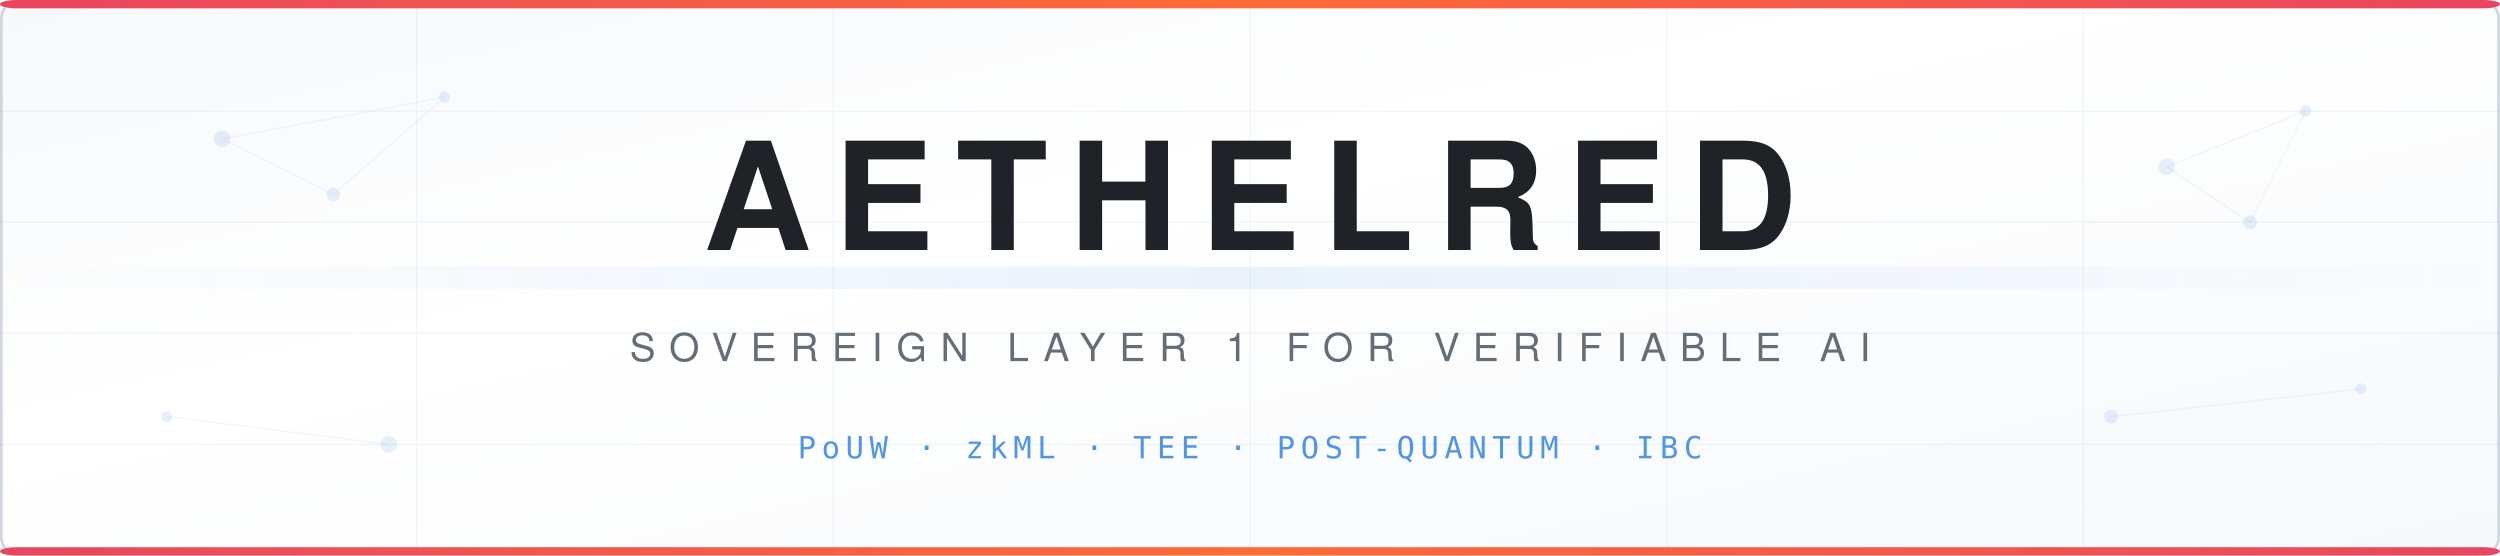
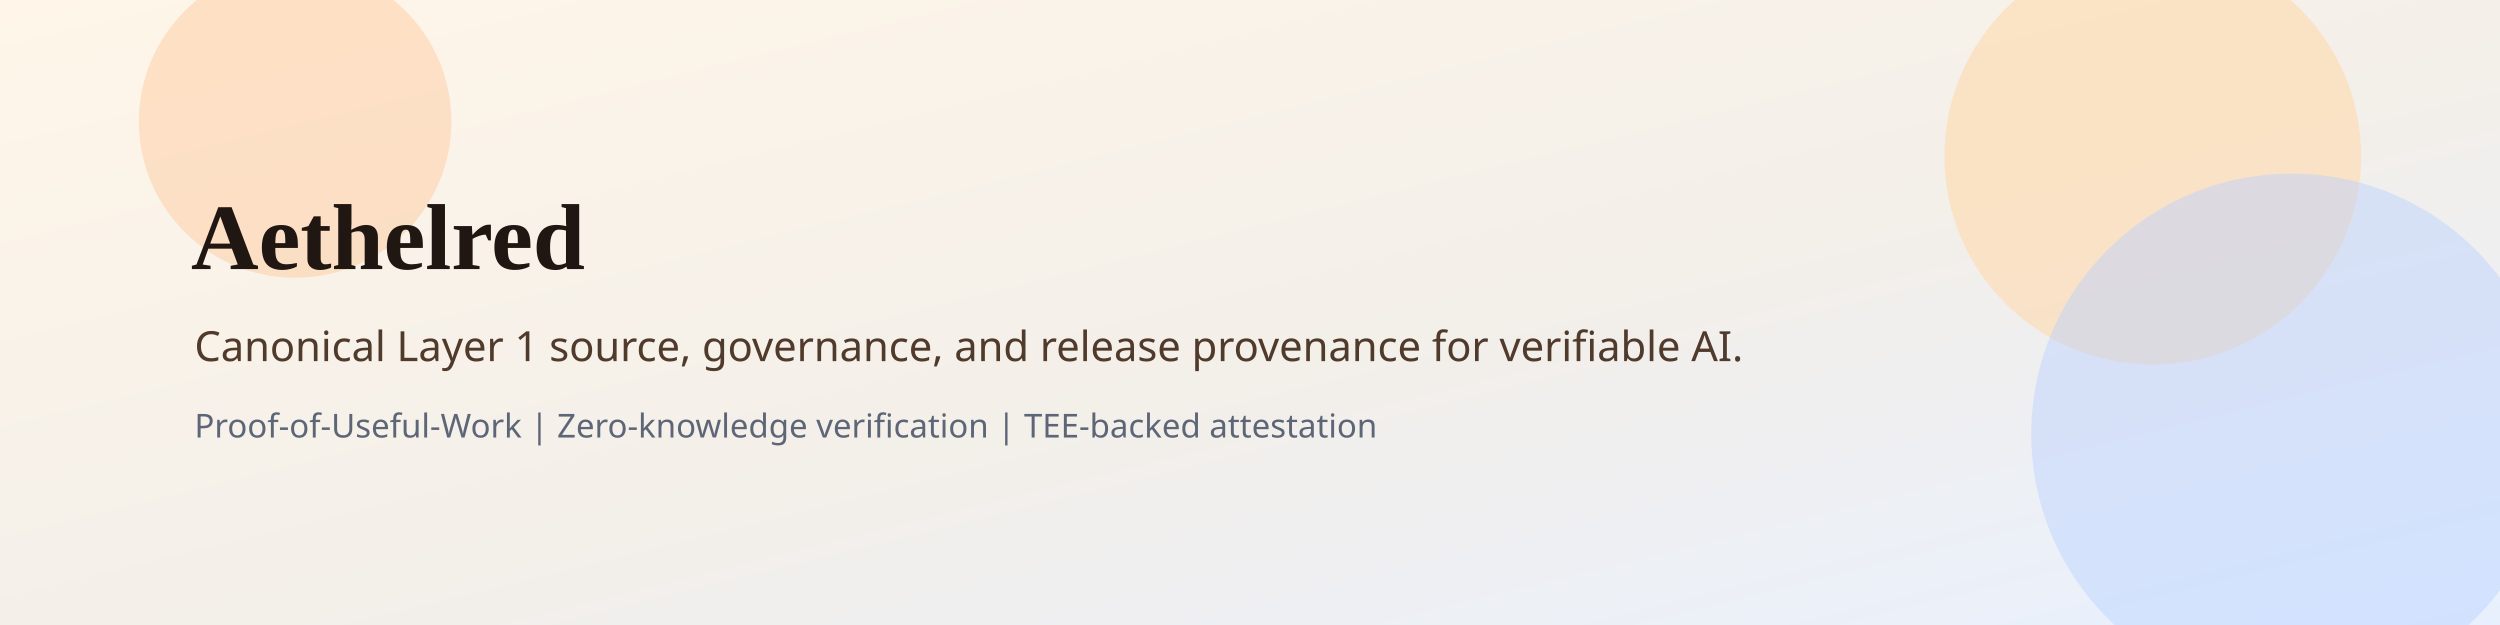
- <svg xmlns="http://www.w3.org/2000/svg" width="900" height="200" viewBox="0 0 900 200">
+ <svg xmlns="http://www.w3.org/2000/svg" width="1440" height="360" viewBox="0 0 1440 360" role="img" aria-labelledby="title desc">
  <defs>
-     <linearGradient id="bgGrad" x1="0%" y1="0%" x2="100%" y2="100%">
-       <stop offset="0%" style="stop-color:#f6f8fa" />
-       <stop offset="40%" style="stop-color:#ffffff" />
-       <stop offset="100%" style="stop-color:#f6f8fa" />
-     </linearGradient>
-     <linearGradient id="accentGrad" x1="0%" y1="0%" x2="100%" y2="0%">
-       <stop offset="0%" style="stop-color:#e94560" />
-       <stop offset="50%" style="stop-color:#ff6b35" />
-       <stop offset="100%" style="stop-color:#e94560" />
-     </linearGradient>
-     <linearGradient id="subtleGrad" x1="0%" y1="0%" x2="100%" y2="0%">
-       <stop offset="0%" style="stop-color:#0969da;stop-opacity:0" />
-       <stop offset="50%" style="stop-color:#0969da;stop-opacity:0.08" />
-       <stop offset="100%" style="stop-color:#0969da;stop-opacity:0" />
+     <linearGradient id="bg" x1="0%" y1="0%" x2="100%" y2="100%">
+       <stop offset="0%" stop-color="#fff6e9" />
+       <stop offset="55%" stop-color="#f3efe9" />
+       <stop offset="100%" stop-color="#e8f0ff" />
    </linearGradient>
  </defs>
-   <rect width="900" height="200" fill="url(#bgGrad)" rx="6" />
-   <rect x="0.5" y="0.5" width="899" height="199" fill="none" stroke="#d0d7de" stroke-width="1" rx="6" />
-   <g opacity="0.06" stroke="#0969da" stroke-width="0.5">
-     <line x1="0" y1="40" x2="900" y2="40" />
-     <line x1="0" y1="80" x2="900" y2="80" />
-     <line x1="0" y1="120" x2="900" y2="120" />
-     <line x1="0" y1="160" x2="900" y2="160" />
-     <line x1="150" y1="0" x2="150" y2="200" />
-     <line x1="300" y1="0" x2="300" y2="200" />
-     <line x1="450" y1="0" x2="450" y2="200" />
-     <line x1="600" y1="0" x2="600" y2="200" />
-     <line x1="750" y1="0" x2="750" y2="200" />
-   </g>
-   <g opacity="0.1" fill="#0969da">
-     <circle cx="80" cy="50" r="3" />
-     <circle cx="160" cy="35" r="2" />
-     <circle cx="120" cy="70" r="2.5" />
-     <circle cx="780" cy="60" r="3" />
-     <circle cx="830" cy="40" r="2" />
-     <circle cx="810" cy="80" r="2.5" />
-     <circle cx="60" cy="150" r="2" />
-     <circle cx="140" cy="160" r="3" />
-     <circle cx="760" cy="150" r="2.5" />
-     <circle cx="850" cy="140" r="2" />
-   </g>
-   <g opacity="0.06" stroke="#0969da" stroke-width="0.5">
-     <line x1="80" y1="50" x2="160" y2="35" />
-     <line x1="80" y1="50" x2="120" y2="70" />
-     <line x1="160" y1="35" x2="120" y2="70" />
-     <line x1="780" y1="60" x2="830" y2="40" />
-     <line x1="780" y1="60" x2="810" y2="80" />
-     <line x1="830" y1="40" x2="810" y2="80" />
-     <line x1="60" y1="150" x2="140" y2="160" />
-     <line x1="760" y1="150" x2="850" y2="140" />
-   </g>
-   <rect x="0" y="0" width="900" height="3" fill="url(#accentGrad)" rx="6" />
-   <rect x="0" y="96" width="900" height="8" fill="url(#subtleGrad)" />
-   <text x="450" y="90" font-family="'SF Pro Display', -apple-system, BlinkMacSystemFont, 'Segoe UI', Helvetica, Arial, sans-serif" font-size="54" font-weight="700" fill="#1f2328" text-anchor="middle" letter-spacing="8">AETHELRED</text>
-   <text x="450" y="130" font-family="'SF Pro Display', -apple-system, BlinkMacSystemFont, 'Segoe UI', Helvetica, Arial, sans-serif" font-size="14" fill="#656d76" text-anchor="middle" letter-spacing="5">SOVEREIGN LAYER 1 FOR VERIFIABLE AI</text>
-   <text x="450" y="165" font-family="'SF Mono', 'Fira Code', Consolas, monospace" font-size="11" fill="#0969da" text-anchor="middle" letter-spacing="2" opacity="0.7">PoUW  ·  zkML  ·  TEE  ·  POST-QUANTUM  ·  IBC</text>
-   <rect x="0" y="197" width="900" height="3" fill="url(#accentGrad)" rx="6" />
+   <rect width="1440" height="360" fill="url(#bg)" />
+   <circle cx="1240" cy="90" r="120" fill="#ffd7a8" opacity="0.55" />
+   <circle cx="1320" cy="250" r="150" fill="#b8d1ff" opacity="0.45" />
+   <circle cx="170" cy="70" r="90" fill="#ffb980" opacity="0.35" />
+   <text x="110" y="155" fill="#211712" font-family="Georgia, Times New Roman, serif" font-size="54" font-weight="700">Aethelred</text>
+   <text x="112" y="208" fill="#4f3a2b" font-family="Verdana, Geneva, sans-serif" font-size="24">Canonical Layer 1 source, governance, and release provenance for verifiable AI.</text>
+   <text x="112" y="252" fill="#5d6677" font-family="Verdana, Geneva, sans-serif" font-size="19">Proof-of-Useful-Work | Zero-knowledge verification | TEE-backed attestation</text>
</svg>
